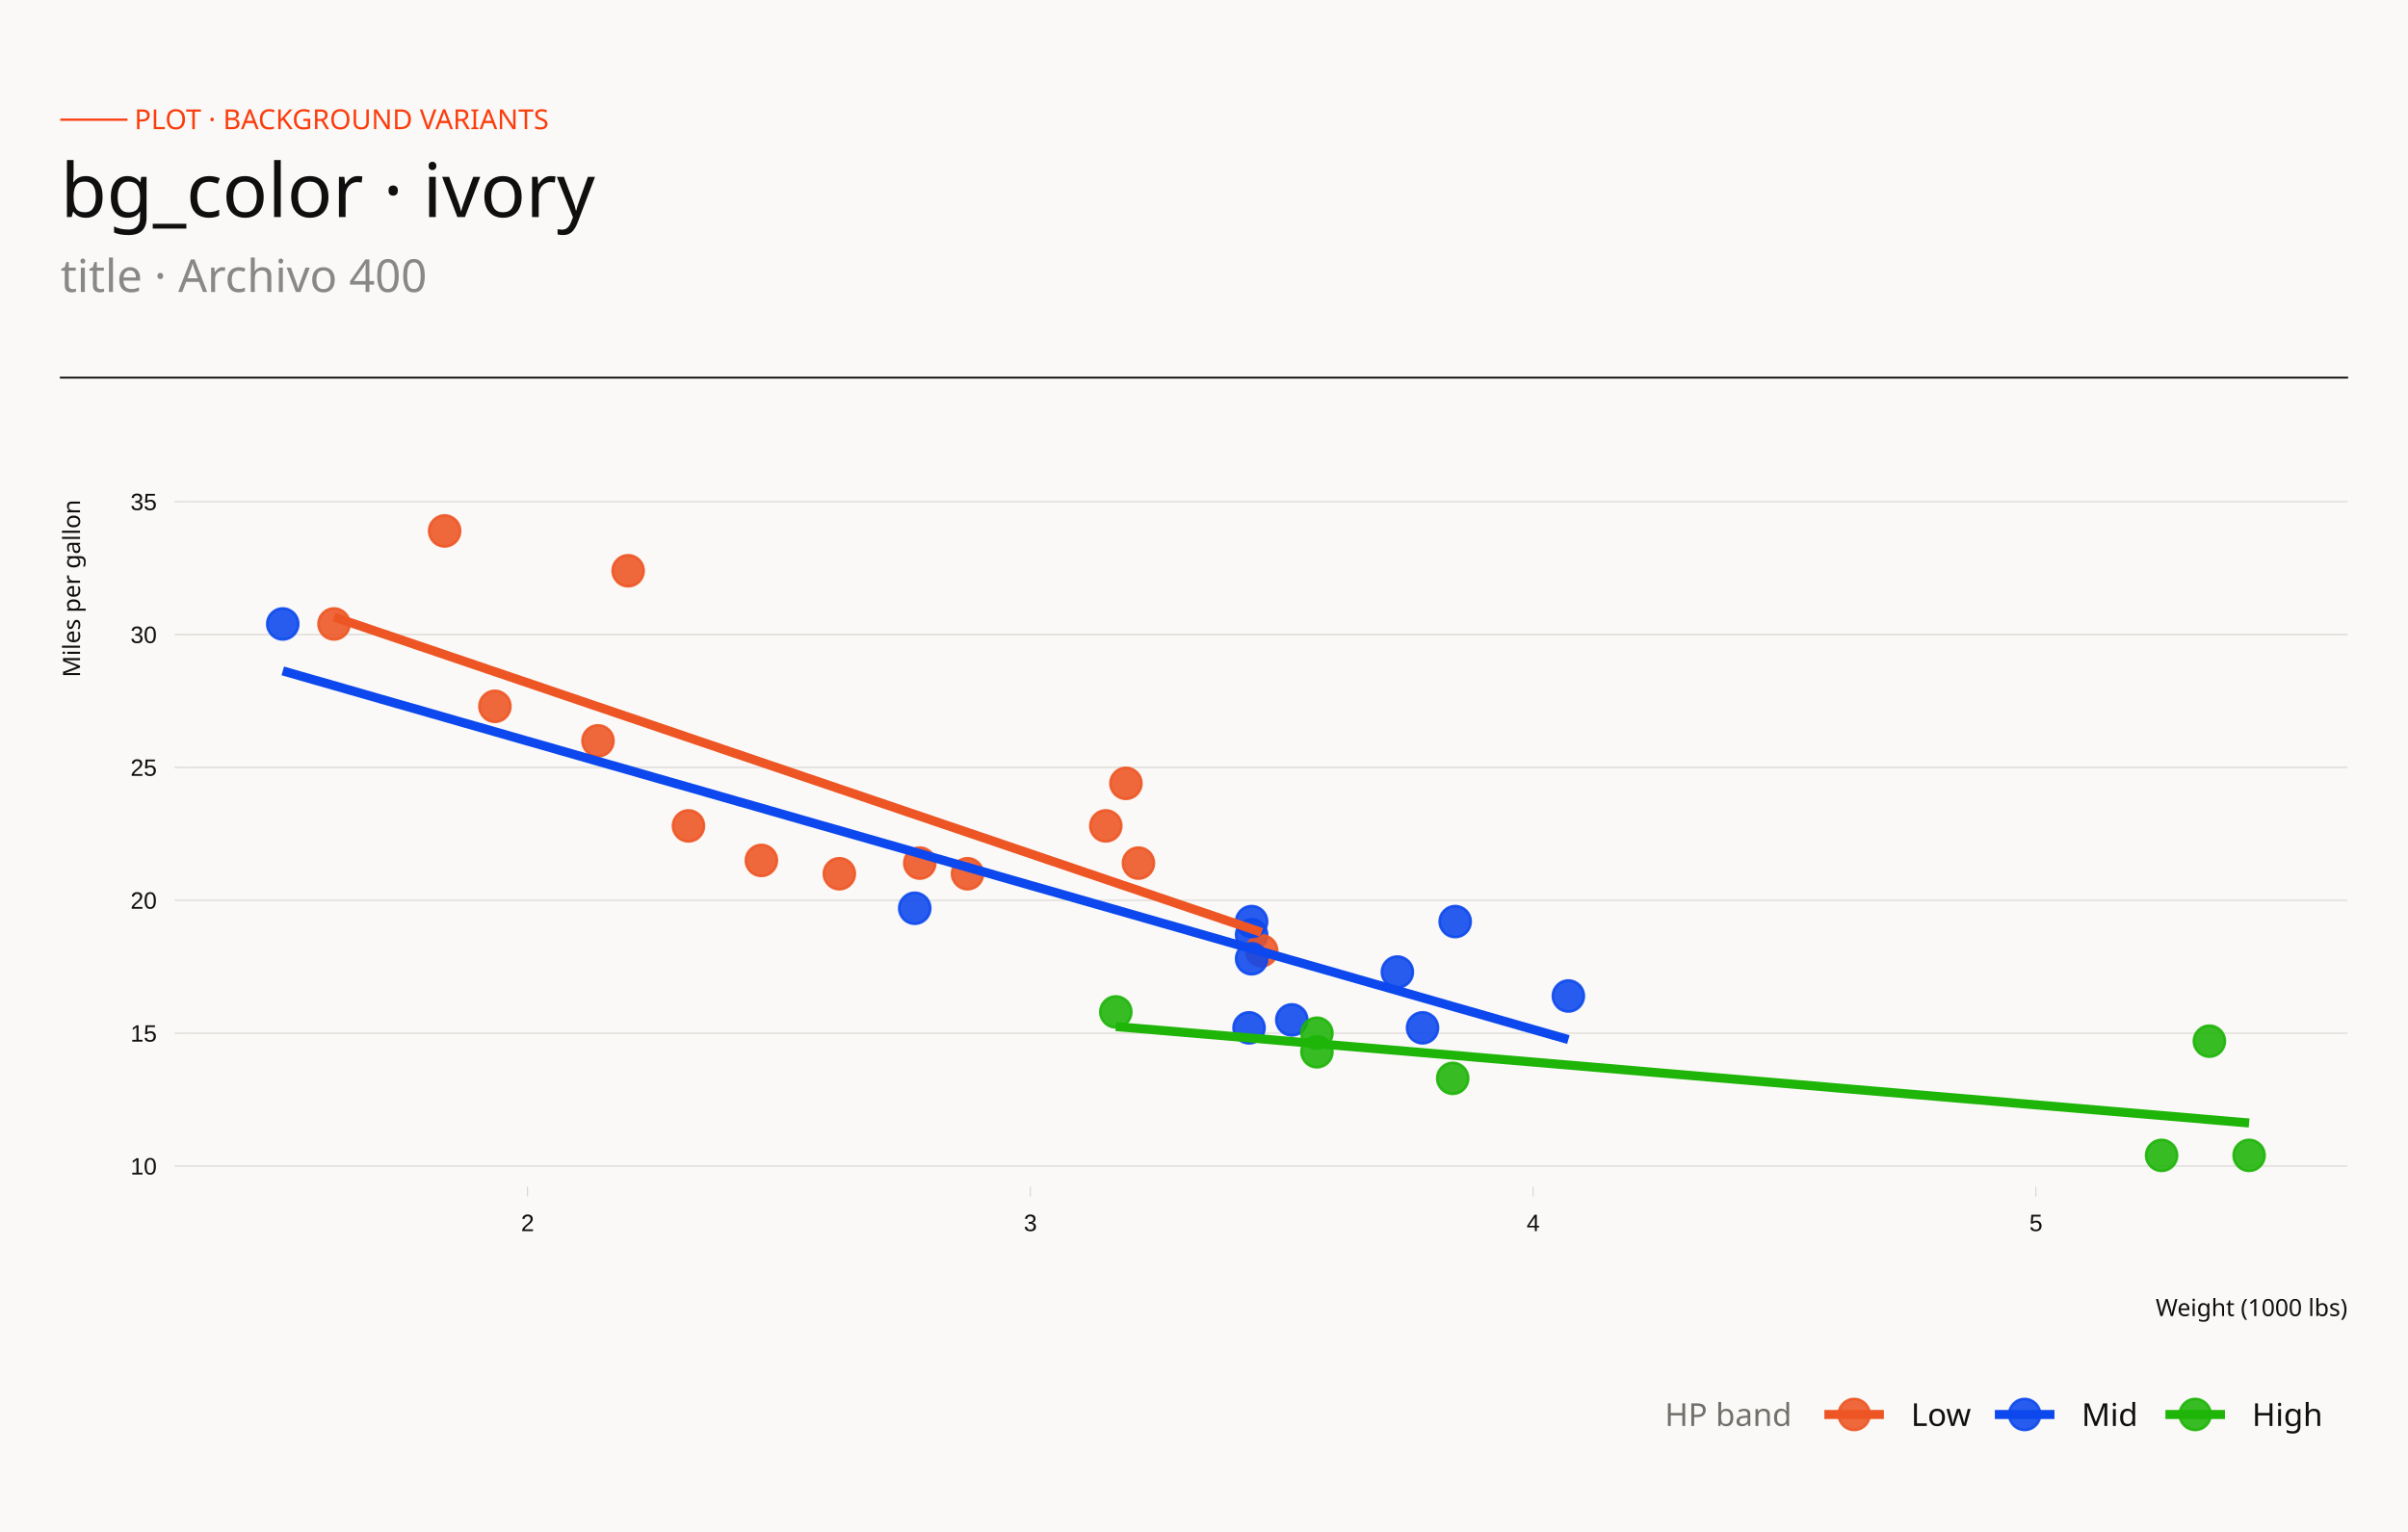
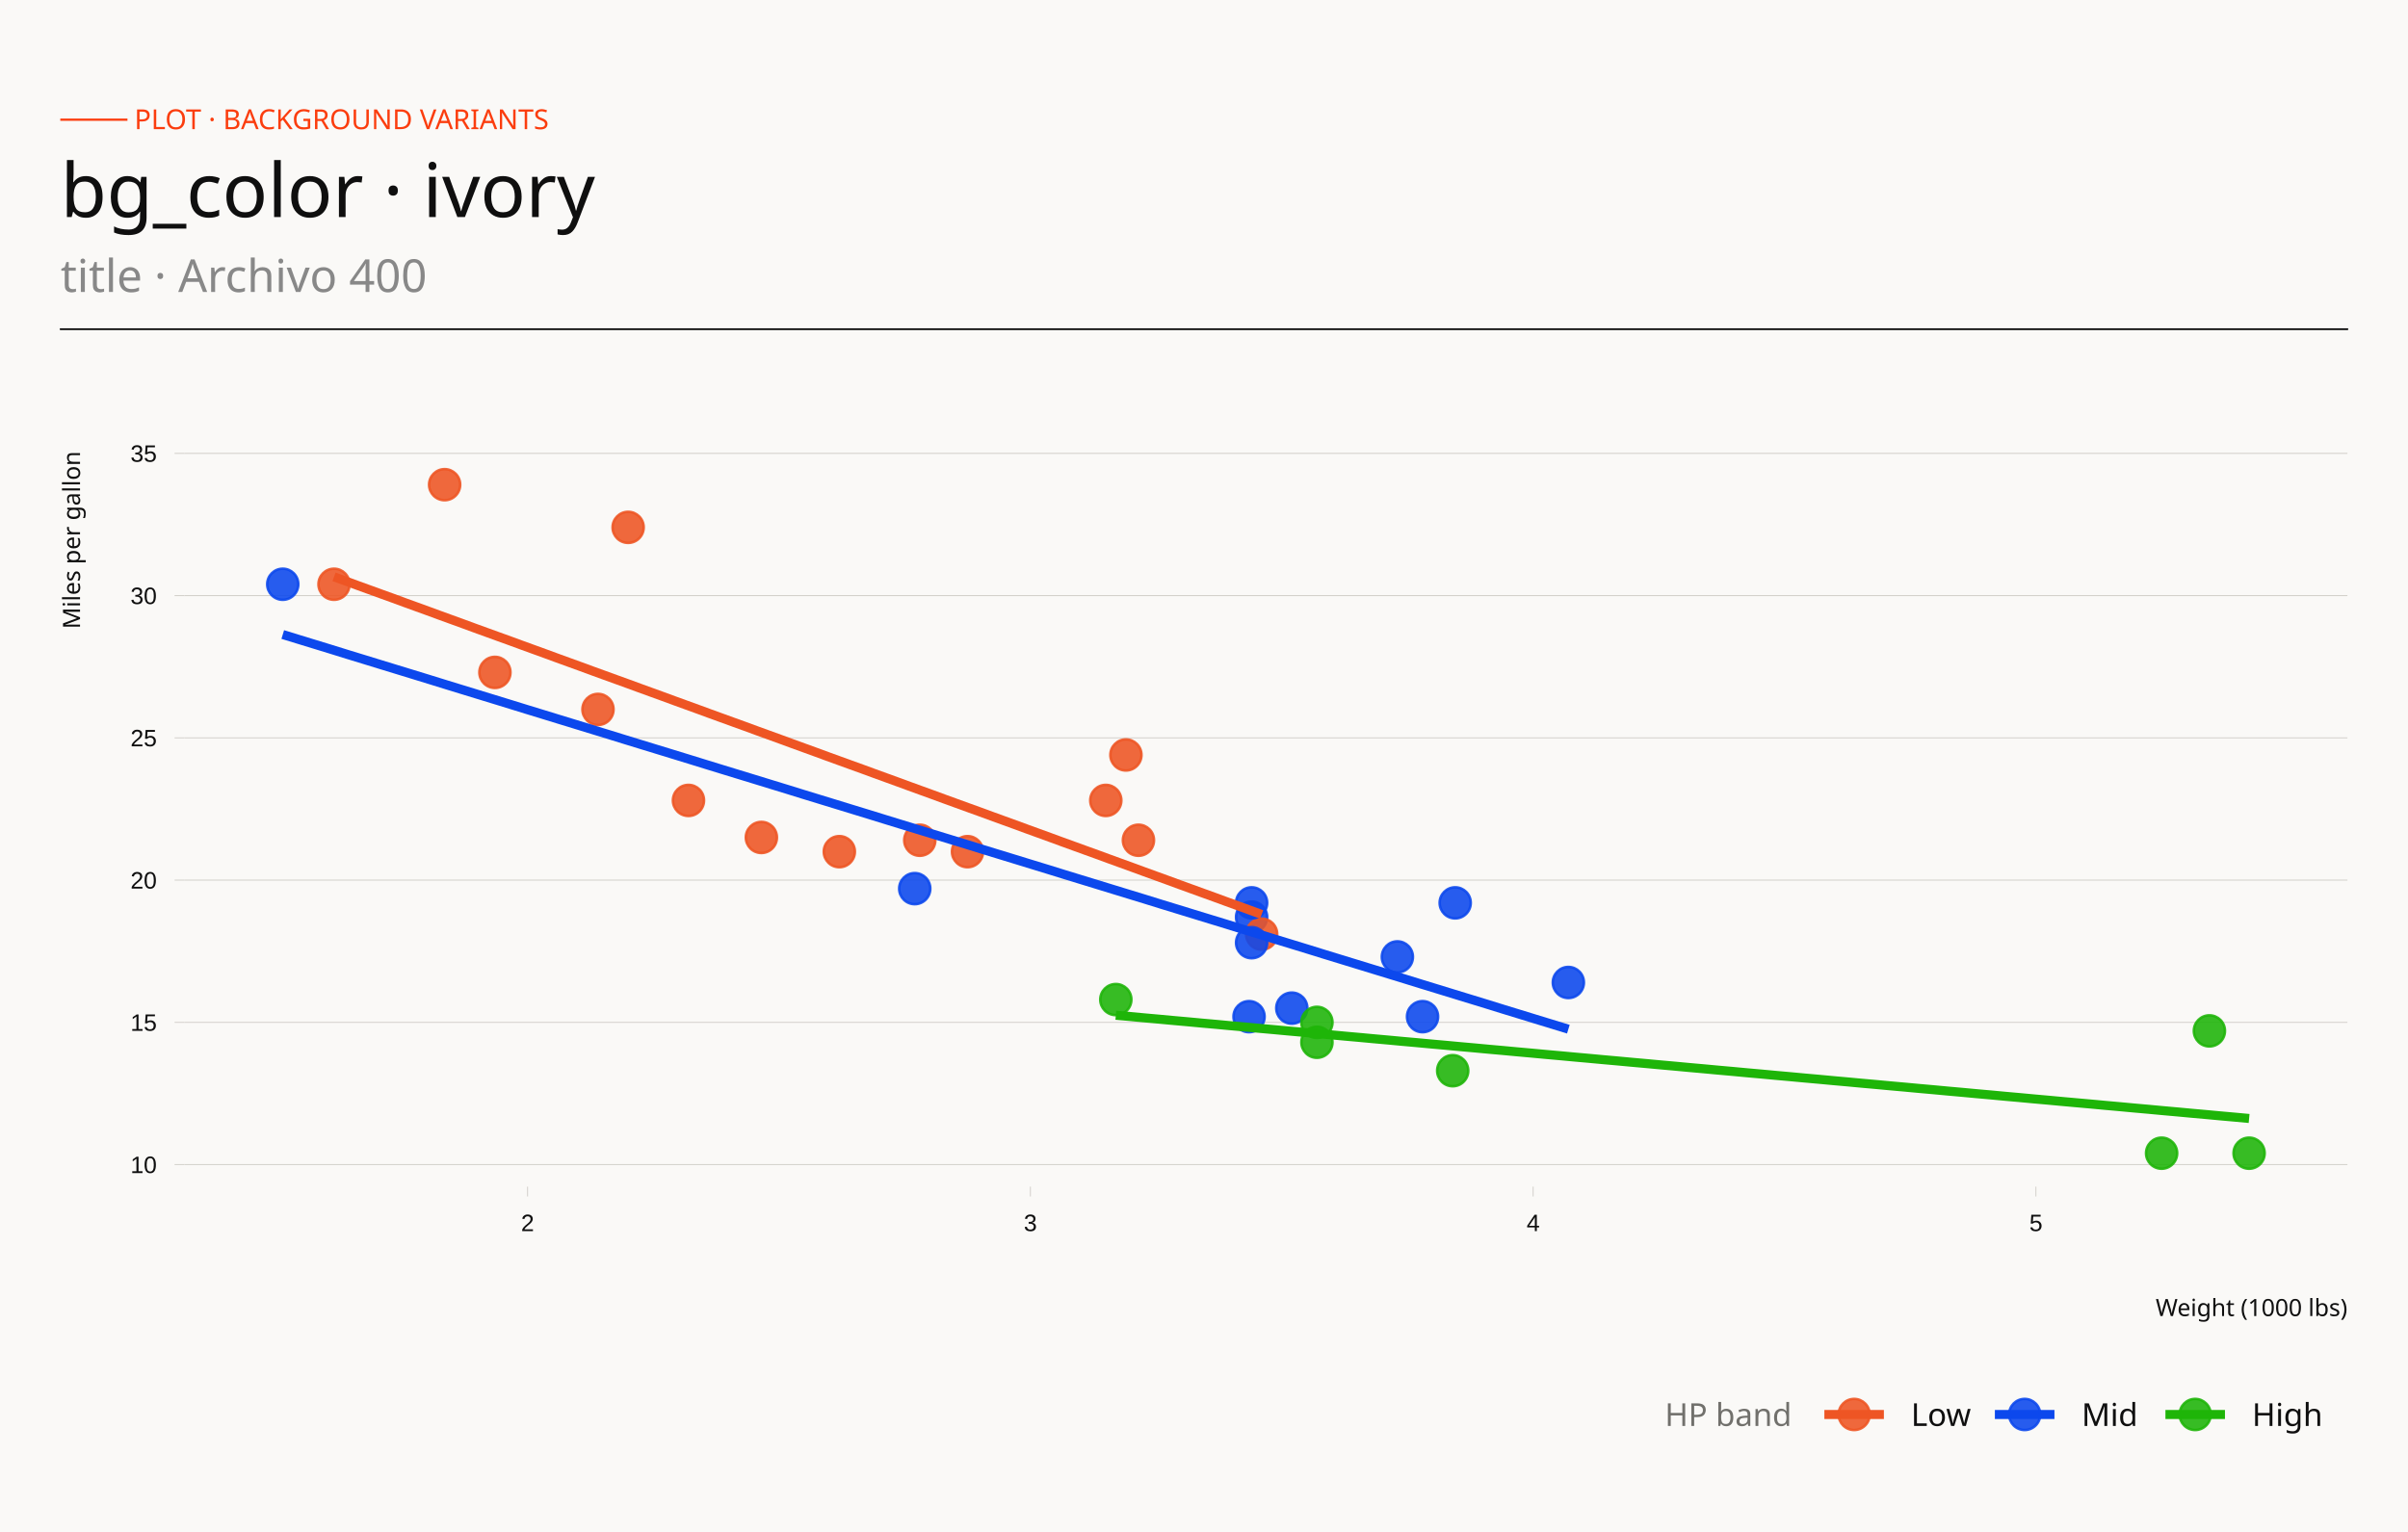
<svg xmlns="http://www.w3.org/2000/svg" width="396.00pt" height="252.00pt" viewBox="0 0 396.00 252.00">
  <g class="svglite">
    <defs>
      <style type="text/css">
    .svglite line, .svglite polyline, .svglite polygon, .svglite path, .svglite rect, .svglite circle {
      fill: none;
      stroke: #000000;
      stroke-linecap: round;
      stroke-linejoin: round;
      stroke-miterlimit: 10.00;
    }
    .svglite text {
      white-space: pre;
    }
    .svglite g.glyphgroup path {
      fill: inherit;
      stroke: none;
    }
  </style>
    </defs>
    <rect width="100%" height="100%" style="stroke: none; fill: none;" />
    <defs>
      <clipPath id="cpMC4wMHwzOTYuMDB8MC4wMHwyNTIuMDA=">
        <rect x="0.00" y="0.00" width="396.00" height="252.00" />
      </clipPath>
    </defs>
    <g clip-path="url(#cpMC4wMHwzOTYuMDB8MC4wMHwyNTIuMDA=)">
      <rect x="0.00" y="0.00" width="396.00" height="252.00" style="stroke-width: 0.63; stroke: none; fill: #FAF9F7;" />
    </g>
    <defs>
-       <clipPath id="cpMzAuMzN8Mzg2LjA0fDgyLjIwfDE5NS4yMA==">
-         <rect x="30.33" y="82.20" width="355.71" height="113.00" />
+       <clipPath id="cpMzAuMzN8Mzg2LjA0fDc0LjIzfDE5NS4yMA==">
+         <rect x="30.33" y="74.23" width="355.71" height="120.97" />
      </clipPath>
    </defs>
-     <g clip-path="url(#cpMzAuMzN8Mzg2LjA0fDgyLjIwfDE5NS4yMA==)">
-       <rect x="30.33" y="82.20" width="355.71" height="113.00" style="stroke-width: 0.63; stroke: none; fill: #FAF9F7;" />
-       <polyline points="30.33,191.81 386.04,191.81 " style="stroke-width: 0.15; stroke: #D0CEC8; stroke-linecap: butt;" />
-       <polyline points="30.33,169.96 386.04,169.96 " style="stroke-width: 0.15; stroke: #D0CEC8; stroke-linecap: butt;" />
-       <polyline points="30.33,148.10 386.04,148.10 " style="stroke-width: 0.15; stroke: #D0CEC8; stroke-linecap: butt;" />
-       <polyline points="30.33,126.24 386.04,126.24 " style="stroke-width: 0.15; stroke: #D0CEC8; stroke-linecap: butt;" />
-       <polyline points="30.33,104.38 386.04,104.38 " style="stroke-width: 0.15; stroke: #D0CEC8; stroke-linecap: butt;" />
-       <polyline points="30.33,82.53 386.04,82.53 " style="stroke-width: 0.15; stroke: #D0CEC8; stroke-linecap: butt;" />
-       <circle cx="138.03" cy="143.73" r="2.56" style="stroke-width: 0.42; stroke: #EE5524; stroke-opacity: 0.88; fill: #EE5524; fill-opacity: 0.88;" />
-       <circle cx="159.11" cy="143.73" r="2.56" style="stroke-width: 0.42; stroke: #EE5524; stroke-opacity: 0.88; fill: #EE5524; fill-opacity: 0.88;" />
-       <circle cx="113.22" cy="135.86" r="2.56" style="stroke-width: 0.42; stroke: #EE5524; stroke-opacity: 0.88; fill: #EE5524; fill-opacity: 0.88;" />
-       <circle cx="187.22" cy="141.98" r="2.56" style="stroke-width: 0.42; stroke: #EE5524; stroke-opacity: 0.88; fill: #EE5524; fill-opacity: 0.88;" />
-       <circle cx="205.83" cy="153.78" r="2.56" style="stroke-width: 0.42; stroke: #0C48ED; stroke-opacity: 0.88; fill: #0C48ED; fill-opacity: 0.88;" />
-       <circle cx="207.48" cy="156.40" r="2.56" style="stroke-width: 0.42; stroke: #EE5524; stroke-opacity: 0.88; fill: #EE5524; fill-opacity: 0.88;" />
-       <circle cx="216.57" cy="173.02" r="2.56" style="stroke-width: 0.42; stroke: #1EB508; stroke-opacity: 0.88; fill: #1EB508; fill-opacity: 0.88;" />
-       <circle cx="185.16" cy="128.86" r="2.56" style="stroke-width: 0.42; stroke: #EE5524; stroke-opacity: 0.88; fill: #EE5524; fill-opacity: 0.88;" />
-       <circle cx="181.85" cy="135.86" r="2.56" style="stroke-width: 0.42; stroke: #EE5524; stroke-opacity: 0.88; fill: #EE5524; fill-opacity: 0.88;" />
-       <circle cx="205.83" cy="151.60" r="2.56" style="stroke-width: 0.42; stroke: #0C48ED; stroke-opacity: 0.88; fill: #0C48ED; fill-opacity: 0.88;" />
-       <circle cx="205.83" cy="157.72" r="2.56" style="stroke-width: 0.42; stroke: #0C48ED; stroke-opacity: 0.88; fill: #0C48ED; fill-opacity: 0.88;" />
-       <circle cx="257.92" cy="163.84" r="2.56" style="stroke-width: 0.42; stroke: #0C48ED; stroke-opacity: 0.88; fill: #0C48ED; fill-opacity: 0.88;" />
-       <circle cx="229.80" cy="159.90" r="2.56" style="stroke-width: 0.42; stroke: #0C48ED; stroke-opacity: 0.88; fill: #0C48ED; fill-opacity: 0.88;" />
-       <circle cx="233.94" cy="169.08" r="2.56" style="stroke-width: 0.42; stroke: #0C48ED; stroke-opacity: 0.88; fill: #0C48ED; fill-opacity: 0.88;" />
-       <circle cx="355.48" cy="190.06" r="2.56" style="stroke-width: 0.42; stroke: #1EB508; stroke-opacity: 0.88; fill: #1EB508; fill-opacity: 0.88;" />
-       <circle cx="369.87" cy="190.06" r="2.56" style="stroke-width: 0.42; stroke: #1EB508; stroke-opacity: 0.88; fill: #1EB508; fill-opacity: 0.88;" />
-       <circle cx="363.34" cy="171.27" r="2.56" style="stroke-width: 0.42; stroke: #1EB508; stroke-opacity: 0.88; fill: #1EB508; fill-opacity: 0.88;" />
-       <circle cx="103.30" cy="93.89" r="2.56" style="stroke-width: 0.42; stroke: #EE5524; stroke-opacity: 0.88; fill: #EE5524; fill-opacity: 0.88;" />
-       <circle cx="54.93" cy="102.64" r="2.56" style="stroke-width: 0.42; stroke: #EE5524; stroke-opacity: 0.88; fill: #EE5524; fill-opacity: 0.88;" />
-       <circle cx="73.12" cy="87.34" r="2.56" style="stroke-width: 0.42; stroke: #EE5524; stroke-opacity: 0.88; fill: #EE5524; fill-opacity: 0.88;" />
-       <circle cx="125.21" cy="141.54" r="2.56" style="stroke-width: 0.42; stroke: #EE5524; stroke-opacity: 0.88; fill: #EE5524; fill-opacity: 0.88;" />
-       <circle cx="212.44" cy="167.77" r="2.56" style="stroke-width: 0.42; stroke: #0C48ED; stroke-opacity: 0.88; fill: #0C48ED; fill-opacity: 0.88;" />
-       <circle cx="205.41" cy="169.08" r="2.56" style="stroke-width: 0.42; stroke: #0C48ED; stroke-opacity: 0.88; fill: #0C48ED; fill-opacity: 0.88;" />
-       <circle cx="238.90" cy="177.39" r="2.56" style="stroke-width: 0.42; stroke: #1EB508; stroke-opacity: 0.88; fill: #1EB508; fill-opacity: 0.88;" />
-       <circle cx="239.31" cy="151.60" r="2.56" style="stroke-width: 0.42; stroke: #0C48ED; stroke-opacity: 0.88; fill: #0C48ED; fill-opacity: 0.88;" />
-       <circle cx="81.39" cy="116.19" r="2.56" style="stroke-width: 0.42; stroke: #EE5524; stroke-opacity: 0.88; fill: #EE5524; fill-opacity: 0.88;" />
-       <circle cx="98.34" cy="121.87" r="2.56" style="stroke-width: 0.42; stroke: #EE5524; stroke-opacity: 0.88; fill: #EE5524; fill-opacity: 0.88;" />
-       <circle cx="46.50" cy="102.64" r="2.56" style="stroke-width: 0.42; stroke: #0C48ED; stroke-opacity: 0.88; fill: #0C48ED; fill-opacity: 0.88;" />
-       <circle cx="183.50" cy="166.46" r="2.56" style="stroke-width: 0.42; stroke: #1EB508; stroke-opacity: 0.88; fill: #1EB508; fill-opacity: 0.88;" />
-       <circle cx="150.43" cy="149.41" r="2.56" style="stroke-width: 0.42; stroke: #0C48ED; stroke-opacity: 0.88; fill: #0C48ED; fill-opacity: 0.88;" />
-       <circle cx="216.57" cy="169.96" r="2.56" style="stroke-width: 0.42; stroke: #1EB508; stroke-opacity: 0.88; fill: #1EB508; fill-opacity: 0.88;" />
-       <circle cx="151.26" cy="141.98" r="2.56" style="stroke-width: 0.42; stroke: #EE5524; stroke-opacity: 0.88; fill: #EE5524; fill-opacity: 0.88;" />
-       <polyline points="54.93,101.50 56.86,102.16 58.79,102.81 60.72,103.47 62.65,104.13 64.59,104.78 66.52,105.44 68.45,106.10 70.38,106.75 72.31,107.41 74.24,108.07 76.17,108.72 78.10,109.38 80.03,110.04 81.96,110.69 83.90,111.35 85.83,112.01 87.76,112.66 89.69,113.32 91.62,113.98 93.55,114.63 95.48,115.29 97.41,115.95 99.34,116.60 101.27,117.26 103.21,117.92 105.14,118.57 107.07,119.23 109.00,119.89 110.93,120.54 112.86,121.20 114.79,121.86 116.72,122.51 118.65,123.17 120.58,123.83 122.52,124.48 124.45,125.14 126.38,125.80 128.31,126.45 130.24,127.11 132.17,127.77 134.10,128.42 136.03,129.08 137.96,129.74 139.89,130.39 141.83,131.05 143.76,131.71 145.69,132.36 147.62,133.02 149.55,133.68 151.48,134.33 153.41,134.99 155.34,135.65 157.27,136.30 159.20,136.96 161.14,137.62 163.07,138.27 165.00,138.93 166.93,139.59 168.86,140.24 170.79,140.90 172.72,141.56 174.65,142.21 176.58,142.87 178.51,143.53 180.45,144.18 182.38,144.84 184.31,145.50 186.24,146.15 188.17,146.81 190.10,147.47 192.03,148.12 193.96,148.78 195.89,149.44 197.82,150.09 199.76,150.75 201.69,151.41 203.62,152.06 205.55,152.72 207.48,153.38 " style="stroke-width: 1.49; stroke: #EE5524; stroke-linecap: butt;" />
-       <polyline points="46.50,110.36 49.17,111.13 51.85,111.90 54.53,112.66 57.20,113.43 59.88,114.20 62.55,114.97 65.23,115.74 67.91,116.50 70.58,117.27 73.26,118.04 75.93,118.81 78.61,119.57 81.29,120.34 83.96,121.11 86.64,121.88 89.32,122.64 91.99,123.41 94.67,124.18 97.34,124.95 100.02,125.72 102.70,126.48 105.37,127.25 108.05,128.02 110.73,128.79 113.40,129.55 116.08,130.32 118.75,131.09 121.43,131.86 124.11,132.62 126.78,133.39 129.46,134.16 132.13,134.93 134.81,135.70 137.49,136.46 140.16,137.23 142.84,138.00 145.52,138.77 148.19,139.53 150.87,140.30 153.54,141.07 156.22,141.84 158.90,142.60 161.57,143.37 164.25,144.14 166.93,144.91 169.60,145.68 172.28,146.44 174.95,147.21 177.63,147.98 180.31,148.75 182.98,149.51 185.66,150.28 188.34,151.05 191.01,151.82 193.69,152.58 196.36,153.35 199.04,154.12 201.72,154.89 204.39,155.66 207.07,156.42 209.74,157.19 212.42,157.96 215.10,158.73 217.77,159.49 220.45,160.26 223.13,161.03 225.80,161.80 228.48,162.56 231.15,163.33 233.83,164.10 236.51,164.87 239.18,165.64 241.86,166.40 244.54,167.17 247.21,167.94 249.89,168.71 252.56,169.47 255.24,170.24 257.92,171.01 " style="stroke-width: 1.49; stroke: #0C48ED; stroke-linecap: butt;" />
-       <polyline points="183.50,168.87 185.86,169.07 188.22,169.27 190.58,169.47 192.94,169.67 195.30,169.87 197.66,170.07 200.02,170.27 202.37,170.47 204.73,170.67 207.09,170.87 209.45,171.07 211.81,171.28 214.17,171.48 216.53,171.68 218.89,171.88 221.25,172.08 223.61,172.28 225.97,172.48 228.32,172.68 230.68,172.88 233.04,173.08 235.40,173.28 237.76,173.48 240.12,173.68 242.48,173.89 244.84,174.09 247.20,174.29 249.56,174.49 251.91,174.69 254.27,174.89 256.63,175.09 258.99,175.29 261.35,175.49 263.71,175.69 266.07,175.89 268.43,176.09 270.79,176.30 273.15,176.50 275.51,176.70 277.86,176.90 280.22,177.10 282.58,177.30 284.94,177.50 287.30,177.70 289.66,177.90 292.02,178.10 294.38,178.30 296.74,178.50 299.10,178.70 301.46,178.91 303.81,179.11 306.17,179.31 308.53,179.51 310.89,179.71 313.25,179.91 315.61,180.11 317.97,180.31 320.33,180.51 322.69,180.71 325.05,180.91 327.41,181.11 329.76,181.31 332.12,181.52 334.48,181.72 336.84,181.92 339.20,182.12 341.56,182.32 343.92,182.52 346.28,182.72 348.64,182.92 351.00,183.12 353.36,183.32 355.71,183.52 358.07,183.72 360.43,183.92 362.79,184.13 365.15,184.33 367.51,184.53 369.87,184.73 " style="stroke-width: 1.49; stroke: #1EB508; stroke-linecap: butt;" />
+     <g clip-path="url(#cpMzAuMzN8Mzg2LjA0fDc0LjIzfDE5NS4yMA==)">
+       <rect x="30.33" y="74.23" width="355.71" height="120.97" style="stroke-width: 0.63; stroke: none; fill: #FAF9F7;" />
+       <polyline points="30.33,191.57 386.04,191.57 " style="stroke-width: 0.15; stroke: #D0CEC8; stroke-linecap: butt;" />
+       <polyline points="30.33,168.18 386.04,168.18 " style="stroke-width: 0.15; stroke: #D0CEC8; stroke-linecap: butt;" />
+       <polyline points="30.33,144.78 386.04,144.78 " style="stroke-width: 0.15; stroke: #D0CEC8; stroke-linecap: butt;" />
+       <polyline points="30.33,121.38 386.04,121.38 " style="stroke-width: 0.15; stroke: #D0CEC8; stroke-linecap: butt;" />
+       <polyline points="30.33,97.98 386.04,97.98 " style="stroke-width: 0.15; stroke: #D0CEC8; stroke-linecap: butt;" />
+       <polyline points="30.33,74.58 386.04,74.58 " style="stroke-width: 0.15; stroke: #D0CEC8; stroke-linecap: butt;" />
+       <circle cx="138.03" cy="140.10" r="2.56" style="stroke-width: 0.42; stroke: #EE5524; stroke-opacity: 0.88; fill: #EE5524; fill-opacity: 0.88;" />
+       <circle cx="159.11" cy="140.10" r="2.56" style="stroke-width: 0.42; stroke: #EE5524; stroke-opacity: 0.88; fill: #EE5524; fill-opacity: 0.88;" />
+       <circle cx="113.22" cy="131.67" r="2.56" style="stroke-width: 0.42; stroke: #EE5524; stroke-opacity: 0.88; fill: #EE5524; fill-opacity: 0.88;" />
+       <circle cx="187.22" cy="138.22" r="2.56" style="stroke-width: 0.42; stroke: #EE5524; stroke-opacity: 0.88; fill: #EE5524; fill-opacity: 0.88;" />
+       <circle cx="205.83" cy="150.86" r="2.56" style="stroke-width: 0.42; stroke: #0C48ED; stroke-opacity: 0.88; fill: #0C48ED; fill-opacity: 0.88;" />
+       <circle cx="207.48" cy="153.67" r="2.56" style="stroke-width: 0.42; stroke: #EE5524; stroke-opacity: 0.88; fill: #EE5524; fill-opacity: 0.88;" />
+       <circle cx="216.57" cy="171.45" r="2.56" style="stroke-width: 0.42; stroke: #1EB508; stroke-opacity: 0.88; fill: #1EB508; fill-opacity: 0.88;" />
+       <circle cx="185.16" cy="124.19" r="2.56" style="stroke-width: 0.42; stroke: #EE5524; stroke-opacity: 0.88; fill: #EE5524; fill-opacity: 0.88;" />
+       <circle cx="181.85" cy="131.67" r="2.56" style="stroke-width: 0.42; stroke: #EE5524; stroke-opacity: 0.88; fill: #EE5524; fill-opacity: 0.88;" />
+       <circle cx="205.83" cy="148.52" r="2.56" style="stroke-width: 0.42; stroke: #0C48ED; stroke-opacity: 0.88; fill: #0C48ED; fill-opacity: 0.88;" />
+       <circle cx="205.83" cy="155.07" r="2.56" style="stroke-width: 0.42; stroke: #0C48ED; stroke-opacity: 0.88; fill: #0C48ED; fill-opacity: 0.88;" />
+       <circle cx="257.92" cy="161.62" r="2.56" style="stroke-width: 0.42; stroke: #0C48ED; stroke-opacity: 0.88; fill: #0C48ED; fill-opacity: 0.88;" />
+       <circle cx="229.80" cy="157.41" r="2.56" style="stroke-width: 0.42; stroke: #0C48ED; stroke-opacity: 0.88; fill: #0C48ED; fill-opacity: 0.88;" />
+       <circle cx="233.94" cy="167.24" r="2.56" style="stroke-width: 0.42; stroke: #0C48ED; stroke-opacity: 0.88; fill: #0C48ED; fill-opacity: 0.88;" />
+       <circle cx="355.48" cy="189.70" r="2.56" style="stroke-width: 0.42; stroke: #1EB508; stroke-opacity: 0.88; fill: #1EB508; fill-opacity: 0.88;" />
+       <circle cx="369.87" cy="189.70" r="2.56" style="stroke-width: 0.42; stroke: #1EB508; stroke-opacity: 0.88; fill: #1EB508; fill-opacity: 0.88;" />
+       <circle cx="363.34" cy="169.58" r="2.56" style="stroke-width: 0.42; stroke: #1EB508; stroke-opacity: 0.88; fill: #1EB508; fill-opacity: 0.88;" />
+       <circle cx="103.30" cy="86.75" r="2.56" style="stroke-width: 0.42; stroke: #EE5524; stroke-opacity: 0.88; fill: #EE5524; fill-opacity: 0.88;" />
+       <circle cx="54.93" cy="96.11" r="2.56" style="stroke-width: 0.42; stroke: #EE5524; stroke-opacity: 0.88; fill: #EE5524; fill-opacity: 0.88;" />
+       <circle cx="73.12" cy="79.73" r="2.56" style="stroke-width: 0.42; stroke: #EE5524; stroke-opacity: 0.88; fill: #EE5524; fill-opacity: 0.88;" />
+       <circle cx="125.21" cy="137.76" r="2.56" style="stroke-width: 0.42; stroke: #EE5524; stroke-opacity: 0.88; fill: #EE5524; fill-opacity: 0.88;" />
+       <circle cx="212.44" cy="165.84" r="2.56" style="stroke-width: 0.42; stroke: #0C48ED; stroke-opacity: 0.88; fill: #0C48ED; fill-opacity: 0.88;" />
+       <circle cx="205.41" cy="167.24" r="2.56" style="stroke-width: 0.42; stroke: #0C48ED; stroke-opacity: 0.88; fill: #0C48ED; fill-opacity: 0.88;" />
+       <circle cx="238.90" cy="176.13" r="2.56" style="stroke-width: 0.42; stroke: #1EB508; stroke-opacity: 0.88; fill: #1EB508; fill-opacity: 0.88;" />
+       <circle cx="239.31" cy="148.52" r="2.56" style="stroke-width: 0.42; stroke: #0C48ED; stroke-opacity: 0.88; fill: #0C48ED; fill-opacity: 0.88;" />
+       <circle cx="81.39" cy="110.61" r="2.56" style="stroke-width: 0.42; stroke: #EE5524; stroke-opacity: 0.88; fill: #EE5524; fill-opacity: 0.88;" />
+       <circle cx="98.34" cy="116.70" r="2.56" style="stroke-width: 0.42; stroke: #EE5524; stroke-opacity: 0.88; fill: #EE5524; fill-opacity: 0.88;" />
+       <circle cx="46.50" cy="96.11" r="2.56" style="stroke-width: 0.42; stroke: #0C48ED; stroke-opacity: 0.88; fill: #0C48ED; fill-opacity: 0.88;" />
+       <circle cx="183.50" cy="164.43" r="2.56" style="stroke-width: 0.42; stroke: #1EB508; stroke-opacity: 0.88; fill: #1EB508; fill-opacity: 0.88;" />
+       <circle cx="150.43" cy="146.18" r="2.56" style="stroke-width: 0.42; stroke: #0C48ED; stroke-opacity: 0.88; fill: #0C48ED; fill-opacity: 0.88;" />
+       <circle cx="216.57" cy="168.18" r="2.56" style="stroke-width: 0.42; stroke: #1EB508; stroke-opacity: 0.88; fill: #1EB508; fill-opacity: 0.88;" />
+       <circle cx="151.26" cy="138.22" r="2.56" style="stroke-width: 0.42; stroke: #EE5524; stroke-opacity: 0.88; fill: #EE5524; fill-opacity: 0.88;" />
+       <polyline points="54.93,94.89 56.86,95.59 58.79,96.30 60.72,97.00 62.65,97.70 64.59,98.40 66.52,99.11 68.45,99.81 70.38,100.51 72.31,101.22 74.24,101.92 76.17,102.62 78.10,103.33 80.03,104.03 81.96,104.73 83.90,105.43 85.83,106.14 87.76,106.84 89.69,107.54 91.62,108.25 93.55,108.95 95.48,109.65 97.41,110.36 99.34,111.06 101.27,111.76 103.21,112.46 105.14,113.17 107.07,113.87 109.00,114.57 110.93,115.28 112.86,115.98 114.79,116.68 116.72,117.39 118.65,118.09 120.58,118.79 122.52,119.49 124.45,120.20 126.38,120.90 128.31,121.60 130.24,122.31 132.17,123.01 134.10,123.71 136.03,124.42 137.96,125.12 139.89,125.82 141.83,126.52 143.76,127.23 145.69,127.93 147.62,128.63 149.55,129.34 151.48,130.04 153.41,130.74 155.34,131.45 157.27,132.15 159.20,132.85 161.14,133.55 163.07,134.26 165.00,134.96 166.93,135.66 168.86,136.37 170.79,137.07 172.72,137.77 174.65,138.48 176.58,139.18 178.51,139.88 180.45,140.58 182.38,141.29 184.31,141.99 186.24,142.69 188.17,143.40 190.10,144.10 192.03,144.80 193.96,145.51 195.89,146.21 197.82,146.91 199.76,147.61 201.69,148.32 203.62,149.02 205.55,149.72 207.48,150.43 " style="stroke-width: 1.49; stroke: #EE5524; stroke-linecap: butt;" />
+       <polyline points="46.50,104.38 49.17,105.20 51.85,106.02 54.53,106.84 57.20,107.67 59.88,108.49 62.55,109.31 65.23,110.13 67.91,110.95 70.58,111.77 73.26,112.60 75.93,113.42 78.61,114.24 81.29,115.06 83.96,115.88 86.64,116.71 89.32,117.53 91.99,118.35 94.67,119.17 97.34,119.99 100.02,120.81 102.70,121.64 105.37,122.46 108.05,123.28 110.73,124.10 113.40,124.92 116.08,125.75 118.75,126.57 121.43,127.39 124.11,128.21 126.78,129.03 129.46,129.85 132.13,130.68 134.81,131.50 137.49,132.32 140.16,133.14 142.84,133.96 145.52,134.79 148.19,135.61 150.87,136.43 153.54,137.25 156.22,138.07 158.90,138.89 161.57,139.72 164.25,140.54 166.93,141.36 169.60,142.18 172.28,143.00 174.95,143.83 177.63,144.65 180.31,145.47 182.98,146.29 185.66,147.11 188.34,147.93 191.01,148.76 193.69,149.58 196.36,150.40 199.04,151.22 201.72,152.04 204.39,152.87 207.07,153.69 209.74,154.51 212.42,155.33 215.10,156.15 217.77,156.98 220.45,157.80 223.13,158.62 225.80,159.44 228.48,160.26 231.15,161.08 233.83,161.91 236.51,162.73 239.18,163.55 241.86,164.37 244.54,165.19 247.21,166.02 249.89,166.84 252.56,167.66 255.24,168.48 257.92,169.30 " style="stroke-width: 1.49; stroke: #0C48ED; stroke-linecap: butt;" />
+       <polyline points="183.50,167.01 185.86,167.22 188.22,167.44 190.58,167.65 192.94,167.87 195.30,168.08 197.66,168.30 200.02,168.51 202.37,168.73 204.73,168.94 207.09,169.16 209.45,169.37 211.81,169.59 214.17,169.80 216.53,170.02 218.89,170.23 221.25,170.45 223.61,170.66 225.97,170.88 228.32,171.09 230.68,171.31 233.04,171.52 235.40,171.74 237.76,171.95 240.12,172.17 242.48,172.38 244.84,172.60 247.20,172.81 249.56,173.03 251.91,173.24 254.27,173.46 256.63,173.67 258.99,173.89 261.35,174.10 263.71,174.32 266.07,174.53 268.43,174.75 270.79,174.96 273.15,175.18 275.51,175.39 277.86,175.61 280.22,175.82 282.58,176.04 284.94,176.25 287.30,176.47 289.66,176.68 292.02,176.90 294.38,177.11 296.74,177.33 299.10,177.54 301.46,177.76 303.81,177.97 306.17,178.19 308.53,178.40 310.89,178.62 313.25,178.83 315.61,179.05 317.97,179.26 320.33,179.48 322.69,179.69 325.05,179.91 327.41,180.12 329.76,180.34 332.12,180.55 334.48,180.77 336.84,180.98 339.20,181.20 341.56,181.41 343.92,181.62 346.28,181.84 348.64,182.05 351.00,182.27 353.36,182.48 355.71,182.70 358.07,182.91 360.43,183.13 362.79,183.34 365.15,183.56 367.51,183.77 369.87,183.99 " style="stroke-width: 1.49; stroke: #1EB508; stroke-linecap: butt;" />
    </g>
    <g clip-path="url(#cpMC4wMHwzOTYuMDB8MC4wMHwyNTIuMDA=)">
-       <text x="25.79" y="193.21" text-anchor="end" style="font-size: 3.90px;fill: #0F0F0F; font-family: &quot;Arial&quot;;" textLength="4.31px" lengthAdjust="spacingAndGlyphs">10</text>
-       <text x="25.79" y="171.35" text-anchor="end" style="font-size: 3.90px;fill: #0F0F0F; font-family: &quot;Arial&quot;;" textLength="4.31px" lengthAdjust="spacingAndGlyphs">15</text>
-       <text x="25.79" y="149.49" text-anchor="end" style="font-size: 3.90px;fill: #0F0F0F; font-family: &quot;Arial&quot;;" textLength="4.31px" lengthAdjust="spacingAndGlyphs">20</text>
-       <text x="25.79" y="127.63" text-anchor="end" style="font-size: 3.90px;fill: #0F0F0F; font-family: &quot;Arial&quot;;" textLength="4.31px" lengthAdjust="spacingAndGlyphs">25</text>
-       <text x="25.79" y="105.78" text-anchor="end" style="font-size: 3.90px;fill: #0F0F0F; font-family: &quot;Arial&quot;;" textLength="4.31px" lengthAdjust="spacingAndGlyphs">30</text>
-       <text x="25.79" y="83.92" text-anchor="end" style="font-size: 3.90px;fill: #0F0F0F; font-family: &quot;Arial&quot;;" textLength="4.31px" lengthAdjust="spacingAndGlyphs">35</text>
-       <polyline points="28.71,191.81 30.33,191.81 " style="stroke-width: 0.15; stroke: #D0CEC8; stroke-linecap: butt;" />
-       <polyline points="28.71,169.96 30.33,169.96 " style="stroke-width: 0.15; stroke: #D0CEC8; stroke-linecap: butt;" />
-       <polyline points="28.71,148.10 30.33,148.10 " style="stroke-width: 0.15; stroke: #D0CEC8; stroke-linecap: butt;" />
-       <polyline points="28.71,126.24 30.33,126.24 " style="stroke-width: 0.15; stroke: #D0CEC8; stroke-linecap: butt;" />
-       <polyline points="28.71,104.38 30.33,104.38 " style="stroke-width: 0.15; stroke: #D0CEC8; stroke-linecap: butt;" />
-       <polyline points="28.71,82.53 30.33,82.53 " style="stroke-width: 0.15; stroke: #D0CEC8; stroke-linecap: butt;" />
+       <text x="25.79" y="192.97" text-anchor="end" style="font-size: 3.90px;fill: #0F0F0F; font-family: &quot;Arial&quot;;" textLength="4.31px" lengthAdjust="spacingAndGlyphs">10</text>
+       <text x="25.79" y="169.57" text-anchor="end" style="font-size: 3.90px;fill: #0F0F0F; font-family: &quot;Arial&quot;;" textLength="4.31px" lengthAdjust="spacingAndGlyphs">15</text>
+       <text x="25.79" y="146.17" text-anchor="end" style="font-size: 3.90px;fill: #0F0F0F; font-family: &quot;Arial&quot;;" textLength="4.31px" lengthAdjust="spacingAndGlyphs">20</text>
+       <text x="25.79" y="122.77" text-anchor="end" style="font-size: 3.90px;fill: #0F0F0F; font-family: &quot;Arial&quot;;" textLength="4.31px" lengthAdjust="spacingAndGlyphs">25</text>
+       <text x="25.79" y="99.37" text-anchor="end" style="font-size: 3.90px;fill: #0F0F0F; font-family: &quot;Arial&quot;;" textLength="4.31px" lengthAdjust="spacingAndGlyphs">30</text>
+       <text x="25.79" y="75.97" text-anchor="end" style="font-size: 3.90px;fill: #0F0F0F; font-family: &quot;Arial&quot;;" textLength="4.31px" lengthAdjust="spacingAndGlyphs">35</text>
+       <polyline points="28.71,191.57 30.33,191.57 " style="stroke-width: 0.15; stroke: #D0CEC8; stroke-linecap: butt;" />
+       <polyline points="28.71,168.18 30.33,168.18 " style="stroke-width: 0.15; stroke: #D0CEC8; stroke-linecap: butt;" />
+       <polyline points="28.71,144.78 30.33,144.78 " style="stroke-width: 0.15; stroke: #D0CEC8; stroke-linecap: butt;" />
+       <polyline points="28.71,121.38 30.33,121.38 " style="stroke-width: 0.15; stroke: #D0CEC8; stroke-linecap: butt;" />
+       <polyline points="28.71,97.98 30.33,97.98 " style="stroke-width: 0.15; stroke: #D0CEC8; stroke-linecap: butt;" />
+       <polyline points="28.71,74.58 30.33,74.58 " style="stroke-width: 0.15; stroke: #D0CEC8; stroke-linecap: butt;" />
      <polyline points="86.76,196.82 86.76,195.20 " style="stroke-width: 0.15; stroke: #D0CEC8; stroke-linecap: butt;" />
      <polyline points="169.45,196.82 169.45,195.20 " style="stroke-width: 0.15; stroke: #D0CEC8; stroke-linecap: butt;" />
      <polyline points="252.13,196.82 252.13,195.20 " style="stroke-width: 0.15; stroke: #D0CEC8; stroke-linecap: butt;" />
      <polyline points="334.81,196.82 334.81,195.20 " style="stroke-width: 0.15; stroke: #D0CEC8; stroke-linecap: butt;" />
      <text x="86.76" y="202.52" text-anchor="middle" style="font-size: 3.90px;fill: #0F0F0F; font-family: &quot;Arial&quot;;" textLength="2.16px" lengthAdjust="spacingAndGlyphs">2</text>
      <text x="169.45" y="202.52" text-anchor="middle" style="font-size: 3.90px;fill: #0F0F0F; font-family: &quot;Arial&quot;;" textLength="2.16px" lengthAdjust="spacingAndGlyphs">3</text>
      <text x="252.13" y="202.52" text-anchor="middle" style="font-size: 3.90px;fill: #0F0F0F; font-family: &quot;Arial&quot;;" textLength="2.16px" lengthAdjust="spacingAndGlyphs">4</text>
      <text x="334.81" y="202.52" text-anchor="middle" style="font-size: 3.90px;fill: #0F0F0F; font-family: &quot;Arial&quot;;" textLength="2.16px" lengthAdjust="spacingAndGlyphs">5</text>
      <text x="386.04" y="216.49" text-anchor="end" style="font-size: 3.90px; font-weight: 100;fill: #0F0F0F; font-family: &quot;JetBrains Mono&quot;;" textLength="39.58px" lengthAdjust="spacingAndGlyphs">Weight (1000 lbs)</text>
-       <text transform="translate(13.16,82.20) rotate(-90)" text-anchor="end" style="font-size: 3.90px; font-weight: 100;fill: #0F0F0F; font-family: &quot;JetBrains Mono&quot;;" textLength="37.25px" lengthAdjust="spacingAndGlyphs">Miles per gallon</text>
+       <text transform="translate(13.16,74.23) rotate(-90)" text-anchor="end" style="font-size: 3.90px; font-weight: 100;fill: #0F0F0F; font-family: &quot;JetBrains Mono&quot;;" textLength="37.25px" lengthAdjust="spacingAndGlyphs">Miles per gallon</text>
      <rect x="270.56" y="223.32" width="115.48" height="18.72" style="stroke-width: 0.75; stroke: none;" />
      <rect x="270.56" y="223.32" width="115.48" height="18.72" style="stroke-width: 0.63; stroke: none; fill: #FAF9F7;" />
      <text x="273.79" y="234.57" style="font-size: 5.20px;fill: #71706C; font-family: &quot;JetBrains Mono&quot;;" textLength="21.77px" lengthAdjust="spacingAndGlyphs">HP band</text>
      <rect x="298.80" y="226.56" width="12.24" height="12.24" style="stroke-width: 0.63; stroke: none; fill: #FAF9F7;" />
      <circle cx="304.92" cy="232.68" r="2.56" style="stroke-width: 0.42; stroke: #EE5524; stroke-opacity: 0.88; fill: #EE5524; fill-opacity: 0.88;" />
      <line x1="300.02" y1="232.68" x2="309.81" y2="232.68" style="stroke-width: 1.49; stroke: #EE5524; stroke-linecap: butt;" />
      <rect x="326.84" y="226.56" width="12.24" height="12.24" style="stroke-width: 0.63; stroke: none; fill: #FAF9F7;" />
      <circle cx="332.96" cy="232.68" r="2.56" style="stroke-width: 0.42; stroke: #0C48ED; stroke-opacity: 0.88; fill: #0C48ED; fill-opacity: 0.88;" />
      <line x1="328.06" y1="232.68" x2="337.86" y2="232.68" style="stroke-width: 1.49; stroke: #0C48ED; stroke-linecap: butt;" />
      <rect x="354.88" y="226.56" width="12.24" height="12.24" style="stroke-width: 0.63; stroke: none; fill: #FAF9F7;" />
      <circle cx="361.00" cy="232.68" r="2.56" style="stroke-width: 0.42; stroke: #1EB508; stroke-opacity: 0.88; fill: #1EB508; fill-opacity: 0.88;" />
      <line x1="356.11" y1="232.68" x2="365.90" y2="232.68" style="stroke-width: 1.49; stroke: #1EB508; stroke-linecap: butt;" />
      <text x="314.27" y="234.57" style="font-size: 5.20px;fill: #0F0F0F; font-family: &quot;JetBrains Mono&quot;;" textLength="9.33px" lengthAdjust="spacingAndGlyphs">Low</text>
      <text x="342.32" y="234.57" style="font-size: 5.20px;fill: #0F0F0F; font-family: &quot;JetBrains Mono&quot;;" textLength="9.33px" lengthAdjust="spacingAndGlyphs">Mid</text>
      <text x="370.36" y="234.57" style="font-size: 5.20px;fill: #0F0F0F; font-family: &quot;JetBrains Mono&quot;;" textLength="12.44px" lengthAdjust="spacingAndGlyphs">High</text>
      <text x="9.96" y="48.03" style="font-size: 7.47px;fill: #888888; font-family: &quot;Satoshi&quot;;" textLength="59.38px" lengthAdjust="spacingAndGlyphs">title · Archivo 400</text>
-       <polyline points="9.96,62.12 386.04,62.12 " style="stroke-width: 0.30; stroke: #0F0F0F;" />
+       <polyline points="9.96,54.15 386.04,54.15 " style="stroke-width: 0.30; stroke: #0F0F0F;" />
      <text x="9.96" y="35.70" style="font-size: 12.35px;fill: #0F0F0F; font-family: &quot;Archivo&quot;;" textLength="82.48px" lengthAdjust="spacingAndGlyphs">bg_color · ivory</text>
      <text x="9.96" y="21.25" style="font-size: 4.55px;fill: #FB3D0E; font-family: &quot;JetBrains Mono&quot;;" textLength="84.77px" lengthAdjust="spacingAndGlyphs">──── PLOT · BACKGROUND VARIANTS</text>
    </g>
  </g>
</svg>
